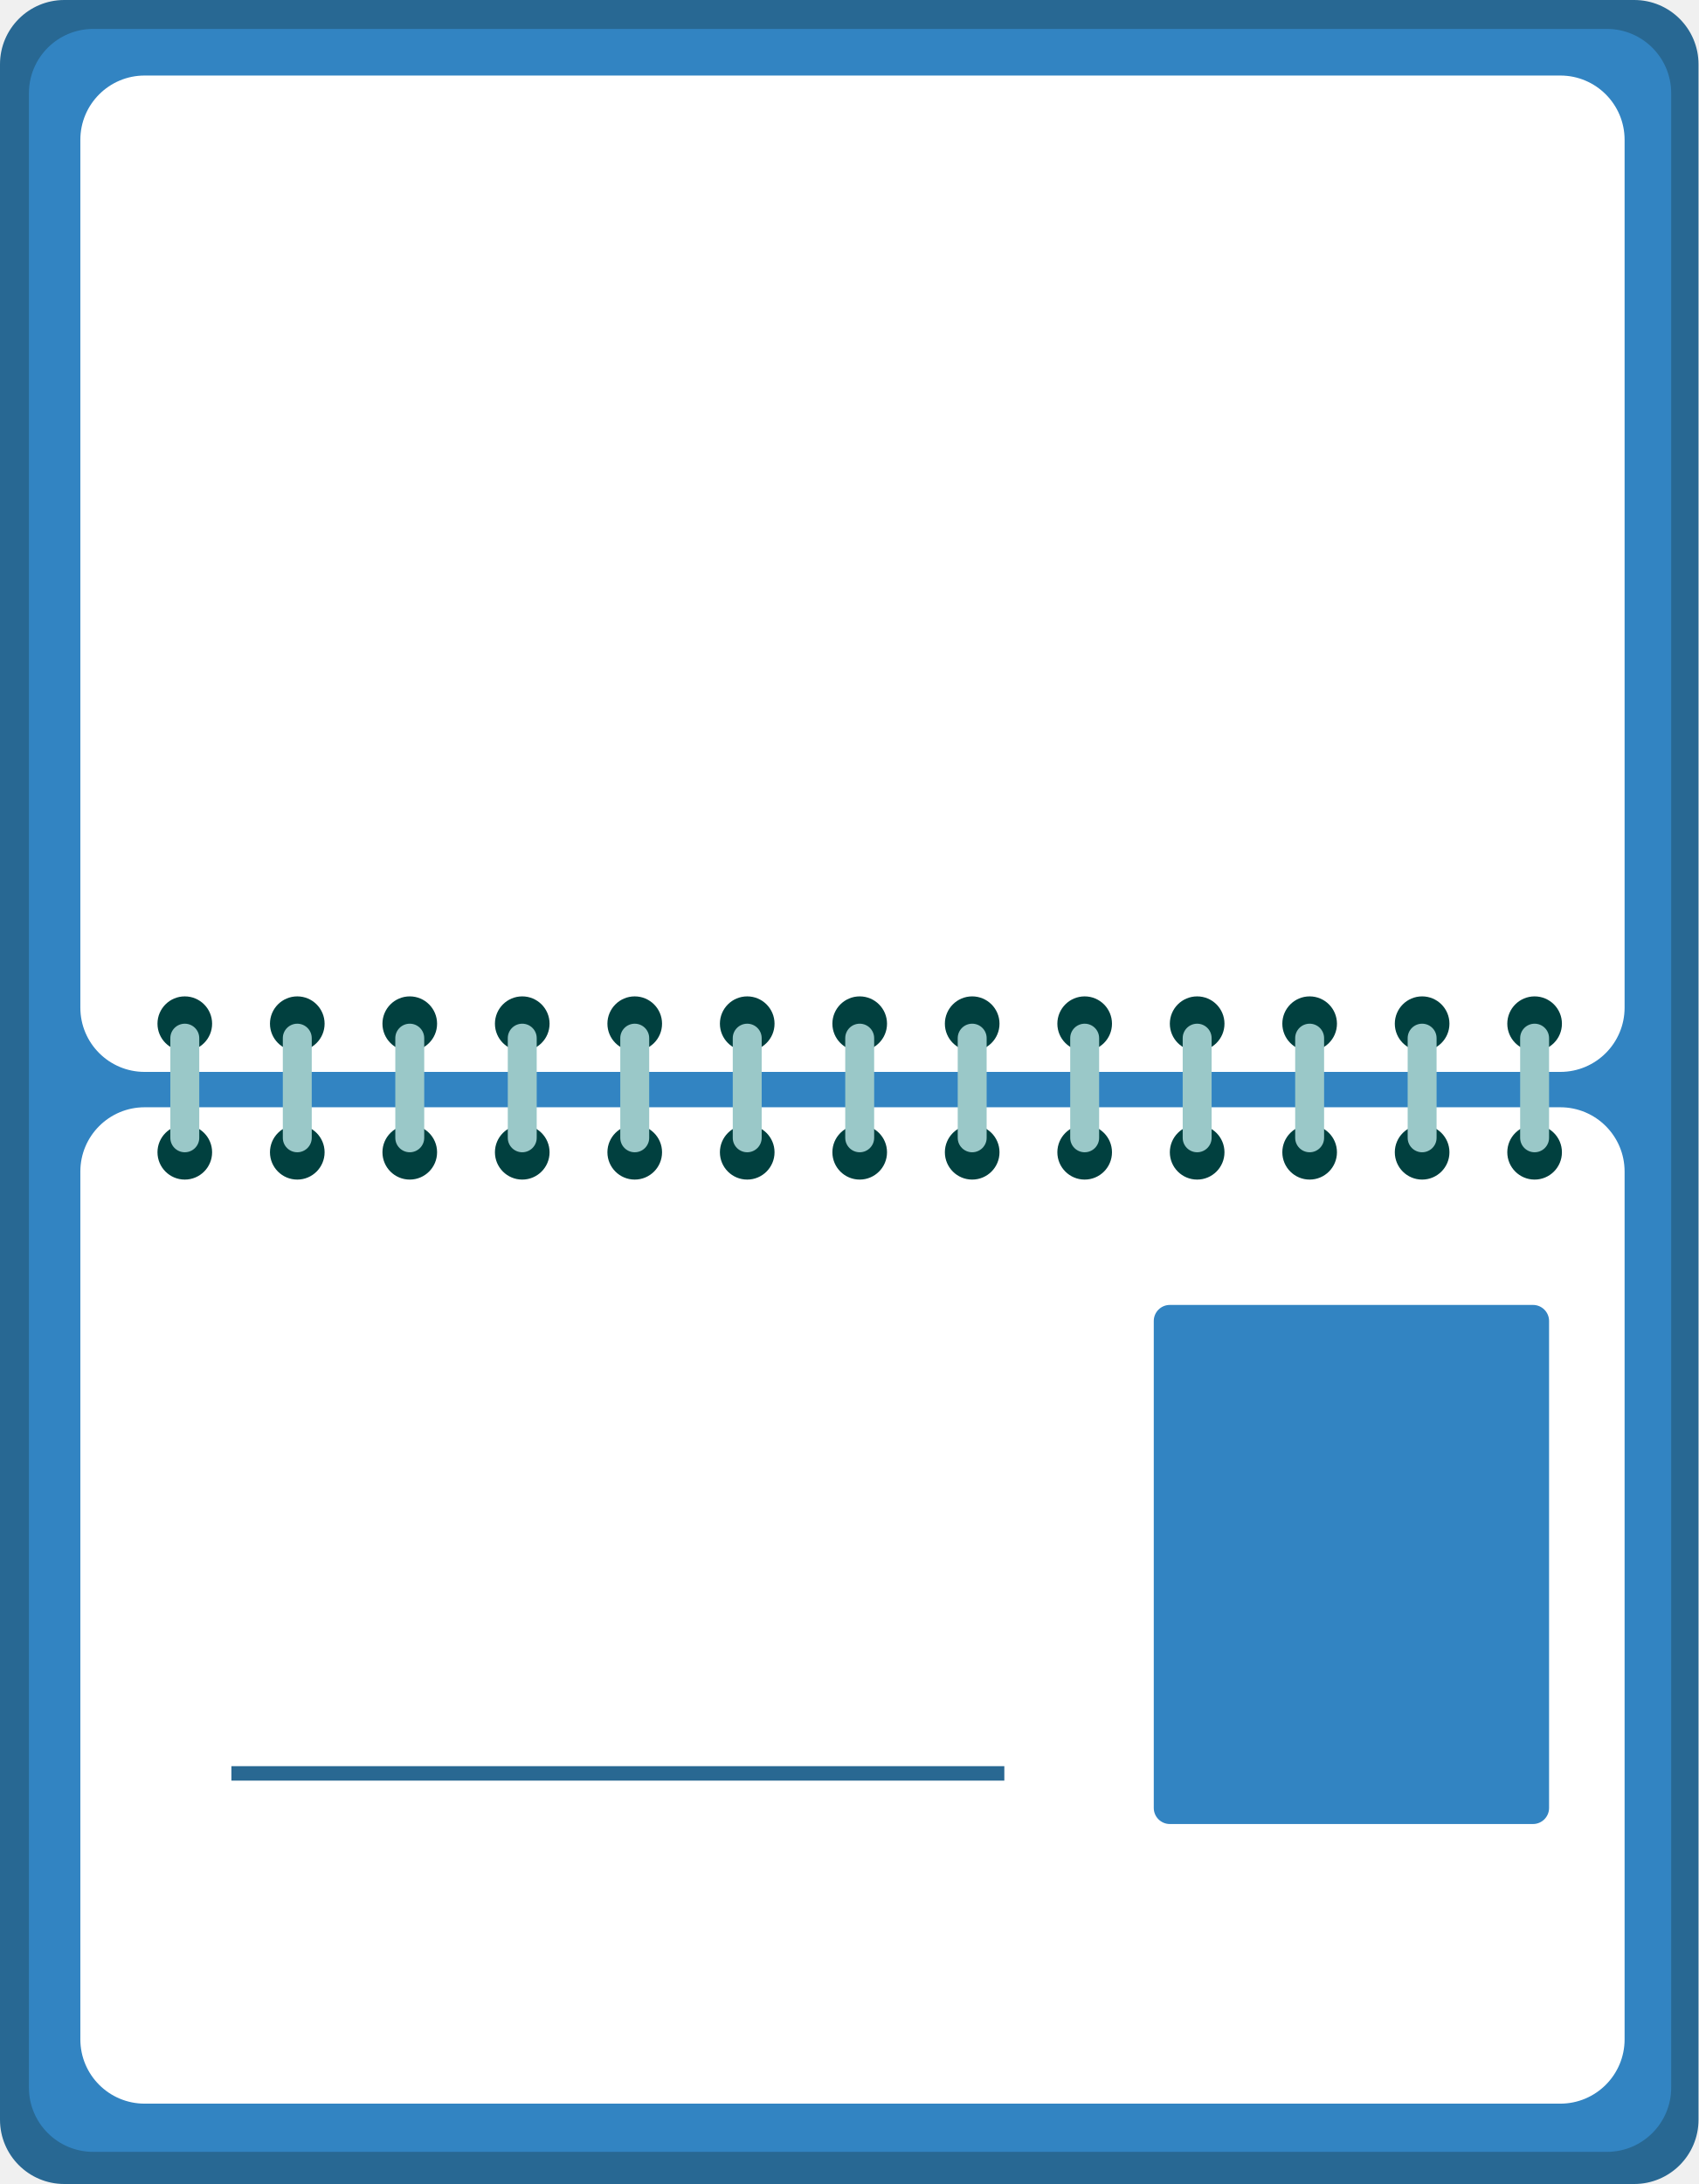
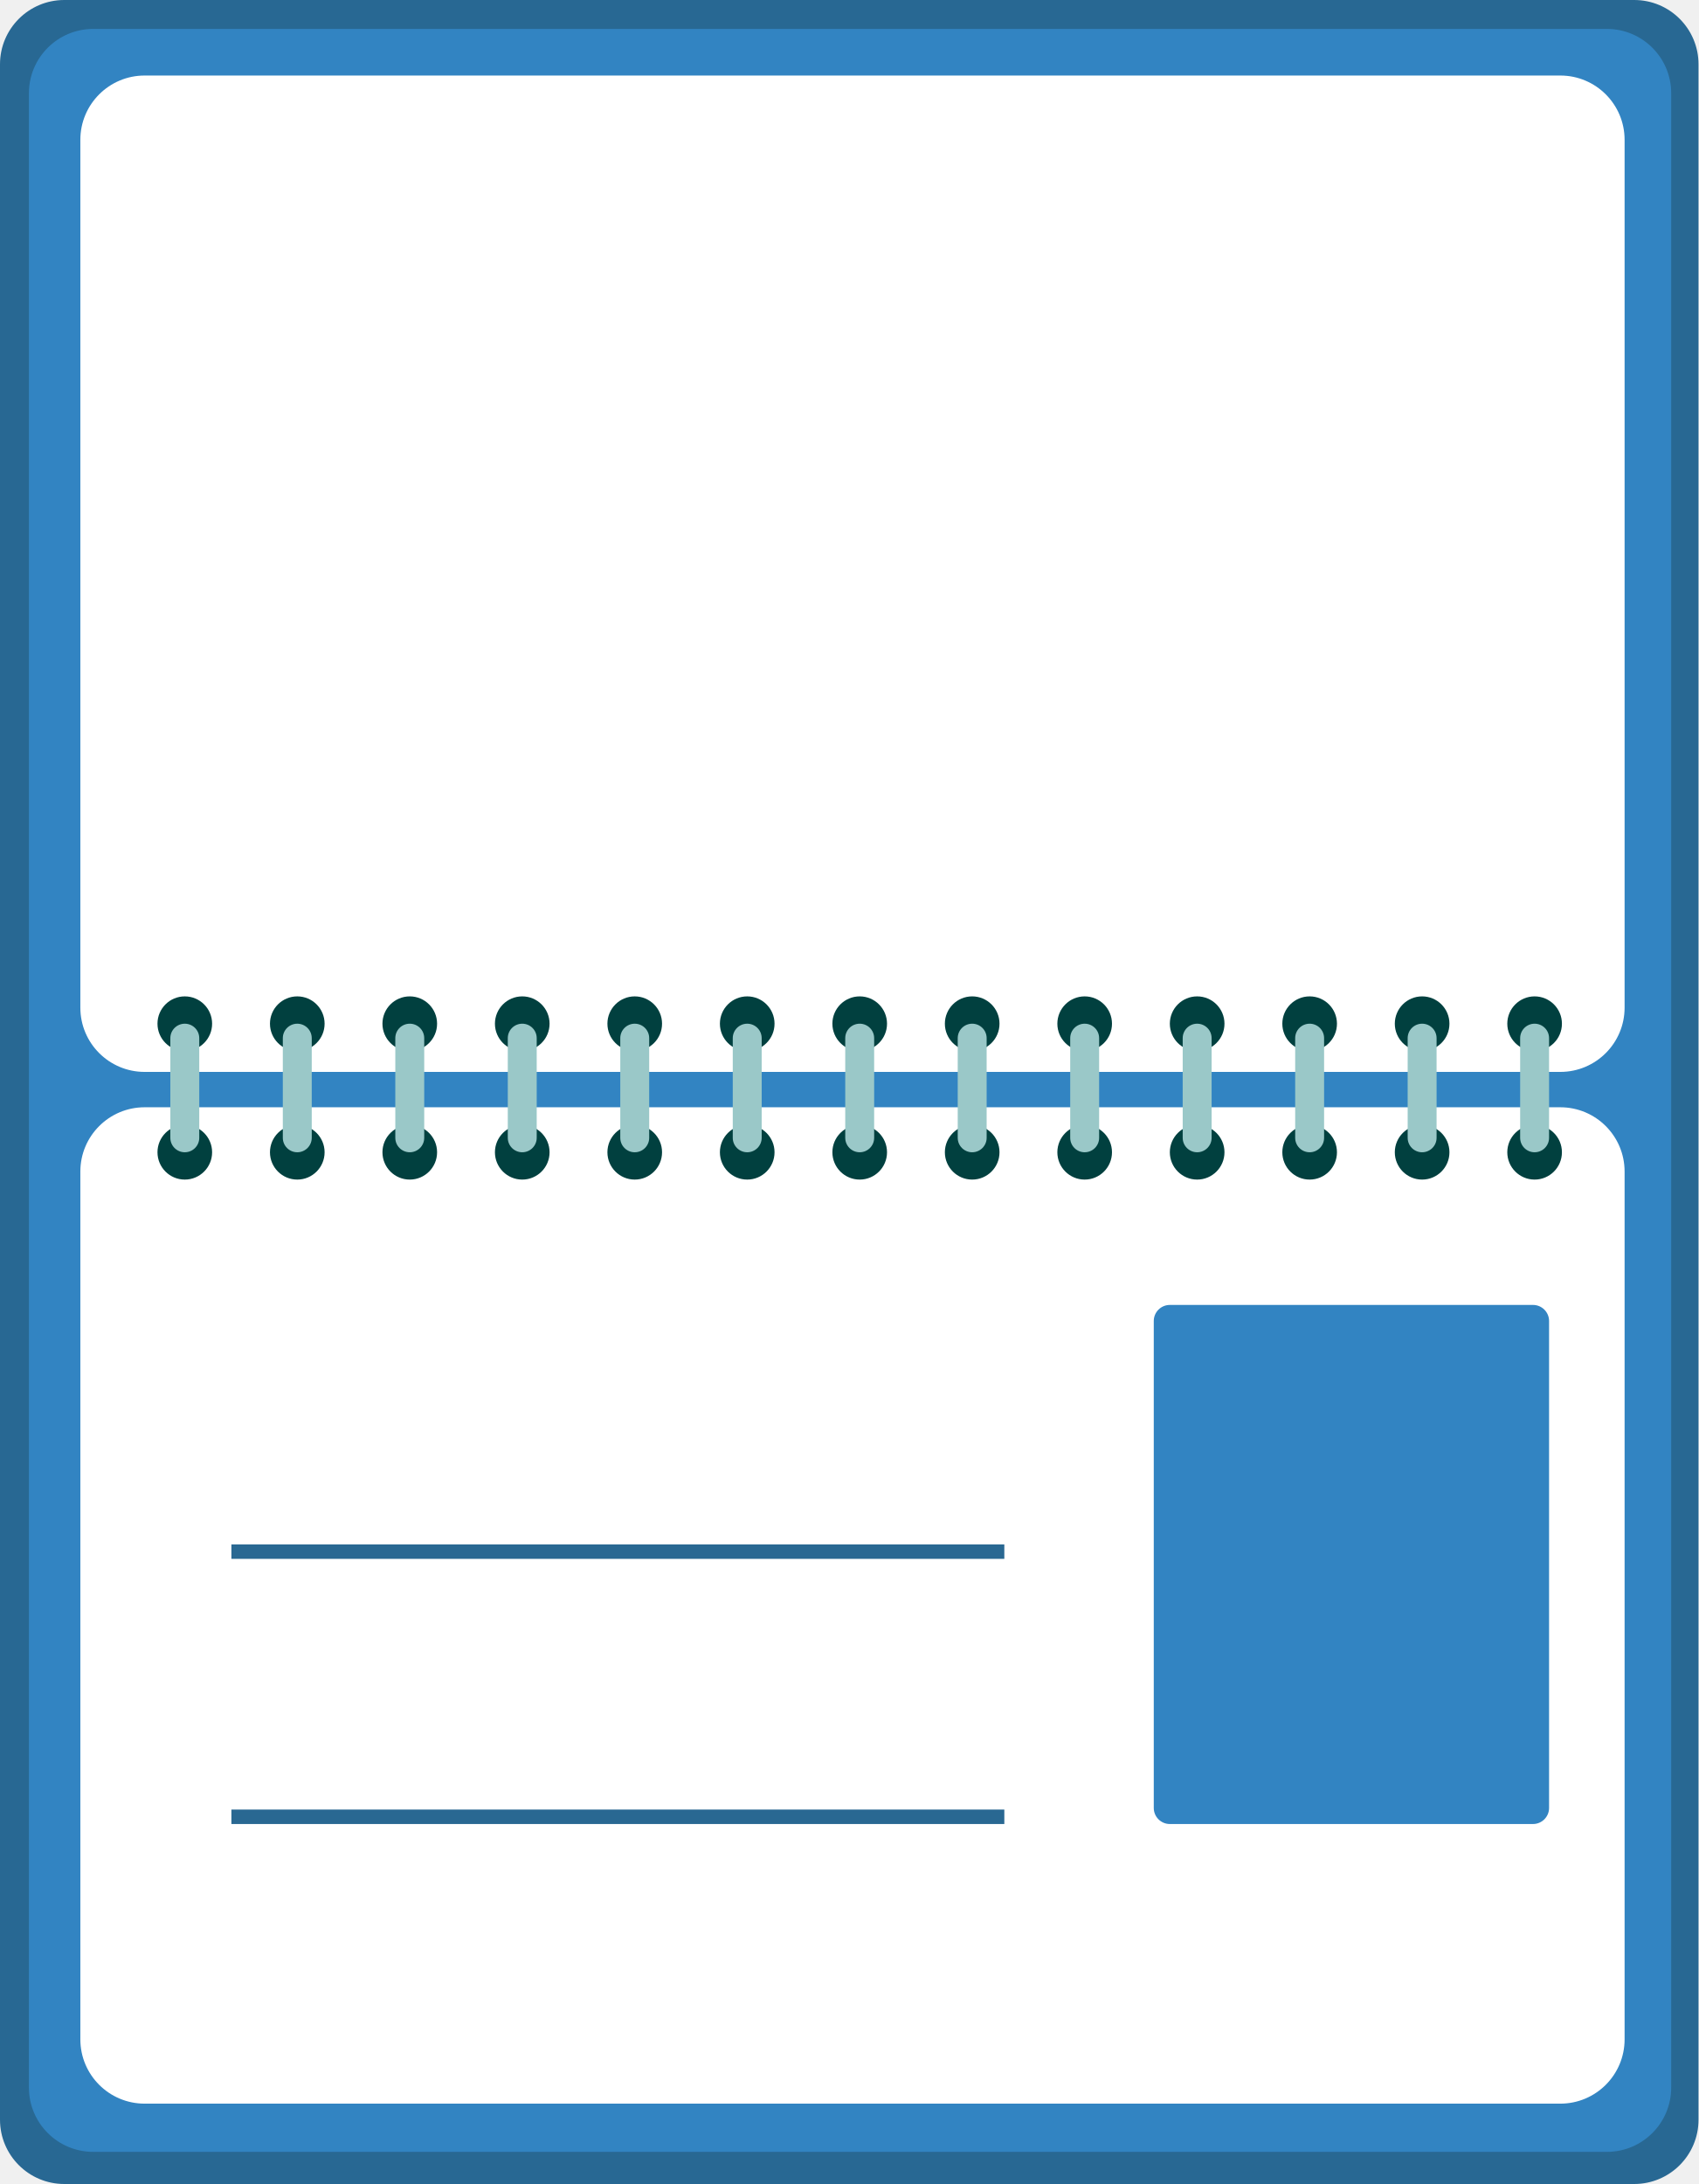
<svg xmlns="http://www.w3.org/2000/svg" width="1057" height="1359" viewBox="0 0 1057 1359" fill="none">
  <rect x="1057" y="1359" width="1057" height="1359" rx="40" transform="rotate(-180 1057 1359)" fill="#286893" />
  <rect x="1040" y="1339" width="1022" height="1321" rx="40" transform="rotate(-180 1040 1339)" fill="#3284C2" />
  <rect x="1011" y="1309" width="961" height="620" rx="40" transform="rotate(-180 1011 1309)" fill="white" />
  <rect x="1011" y="667" width="961" height="620" rx="40" transform="rotate(-180 1011 667)" fill="white" />
  <circle cx="815" cy="717" r="17" transform="rotate(-180 815 717)" fill="#01403F" />
  <circle cx="745" cy="717" r="17" transform="rotate(-180 745 717)" fill="#01403F" />
  <circle cx="675" cy="717" r="17" transform="rotate(-180 675 717)" fill="#01403F" />
  <circle cx="605" cy="717" r="17" transform="rotate(-180 605 717)" fill="#01403F" />
  <circle cx="535" cy="717" r="17" transform="rotate(-180 535 717)" fill="#01403F" />
  <circle cx="465" cy="717" r="17" transform="rotate(-180 465 717)" fill="#01403F" />
  <circle cx="395" cy="717" r="17" transform="rotate(-180 395 717)" fill="#01403F" />
  <circle cx="325" cy="717" r="17" transform="rotate(-180 325 717)" fill="#01403F" />
  <circle cx="255" cy="717" r="17" transform="rotate(-180 255 717)" fill="#01403F" />
  <circle cx="185" cy="717" r="17" transform="rotate(-180 185 717)" fill="#01403F" />
  <circle cx="115" cy="717" r="17" transform="rotate(-180 115 717)" fill="#01403F" />
  <circle cx="815" cy="637" r="17" transform="rotate(-180 815 637)" fill="#01403F" />
  <circle cx="745" cy="637" r="17" transform="rotate(-180 745 637)" fill="#01403F" />
  <circle cx="675" cy="637" r="17" transform="rotate(-180 675 637)" fill="#01403F" />
  <circle cx="605" cy="637" r="17" transform="rotate(-180 605 637)" fill="#01403F" />
  <circle cx="535" cy="637" r="17" transform="rotate(-180 535 637)" fill="#01403F" />
  <circle cx="465" cy="637" r="17" transform="rotate(-180 465 637)" fill="#01403F" />
  <circle cx="395" cy="637" r="17" transform="rotate(-180 395 637)" fill="#01403F" />
  <circle cx="325" cy="637" r="17" transform="rotate(-180 325 637)" fill="#01403F" />
  <circle cx="255" cy="637" r="17" transform="rotate(-180 255 637)" fill="#01403F" />
  <circle cx="185" cy="637" r="17" transform="rotate(-180 185 637)" fill="#01403F" />
  <circle cx="115" cy="637" r="17" transform="rotate(-180 115 637)" fill="#01403F" />
  <rect x="194" y="717" width="18" height="80" rx="9" transform="rotate(-180 194 717)" fill="#9AC8C8" />
  <rect x="124" y="717" width="18" height="80" rx="9" transform="rotate(-180 124 717)" fill="#9AC8C8" />
  <rect x="334" y="717" width="18" height="80" rx="9" transform="rotate(-180 334 717)" fill="#9AC8C8" />
  <rect x="264" y="717" width="18" height="80" rx="9" transform="rotate(-180 264 717)" fill="#9AC8C8" />
  <rect x="754" y="717" width="18" height="80" rx="9" transform="rotate(-180 754 717)" fill="#9AC8C8" />
  <rect x="684" y="717" width="18" height="80" rx="9" transform="rotate(-180 684 717)" fill="#9AC8C8" />
  <rect x="824" y="717" width="18" height="80" rx="9" transform="rotate(-180 824 717)" fill="#9AC8C8" />
  <circle cx="885" cy="717" r="17" transform="rotate(-180 885 717)" fill="#01403F" />
  <circle cx="885" cy="637" r="17" transform="rotate(-180 885 637)" fill="#01403F" />
  <rect x="894" y="717" width="18" height="80" rx="9" transform="rotate(-180 894 717)" fill="#9AC8C8" />
  <circle cx="955" cy="717" r="17" transform="rotate(-180 955 717)" fill="#01403F" />
  <circle cx="955" cy="637" r="17" transform="rotate(-180 955 637)" fill="#01403F" />
  <rect x="964" y="717" width="18" height="80" rx="9" transform="rotate(-180 964 717)" fill="#9AC8C8" />
  <rect x="474" y="717" width="18" height="80" rx="9" transform="rotate(-180 474 717)" fill="#9AC8C8" />
  <rect x="404" y="717" width="18" height="80" rx="9" transform="rotate(-180 404 717)" fill="#9AC8C8" />
  <rect x="614" y="717" width="18" height="80" rx="9" transform="rotate(-180 614 717)" fill="#9AC8C8" />
  <rect x="544" y="717" width="18" height="80" rx="9" transform="rotate(-180 544 717)" fill="#9AC8C8" />
  <rect x="718" y="812" width="246" height="323" rx="10" fill="#3284C2" />
-   <path d="M144 1099H625V1108H144V1099Z" fill="#296892" />
+   <path d="M144 961H625V970H144V961Z" fill="#296892" />
+   <path d="M144 1126H625V1135H144V1126Z" fill="#296892" />
</svg>
